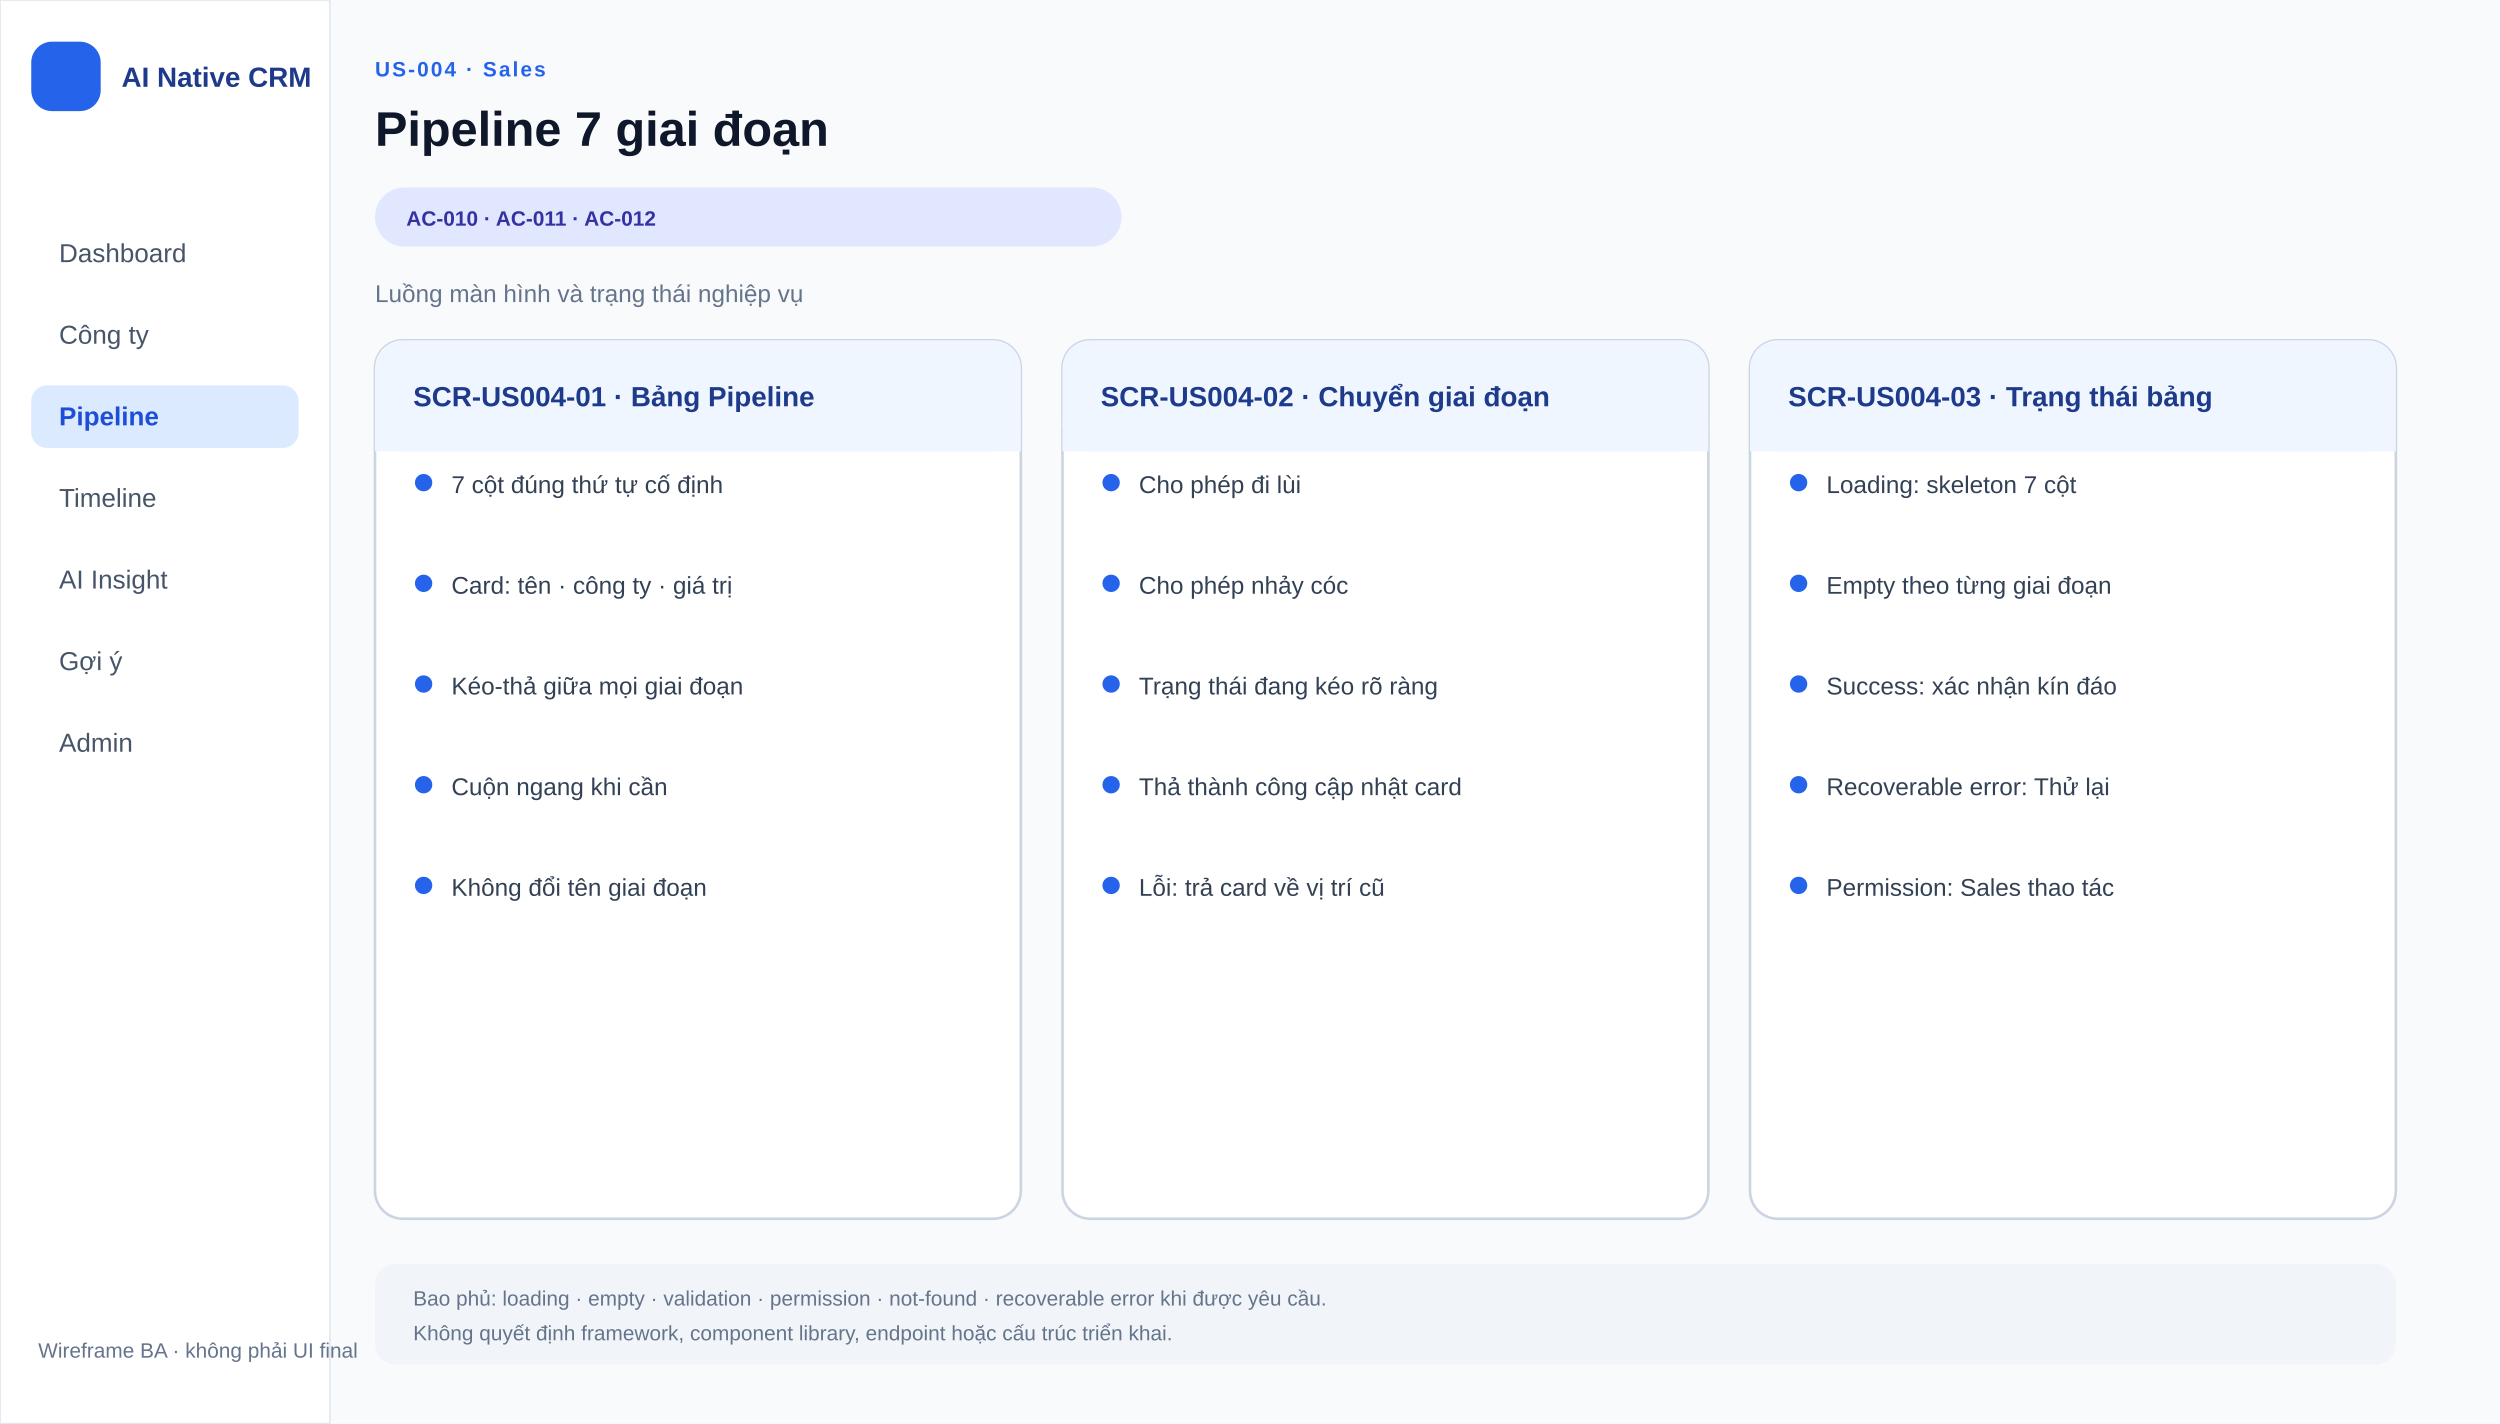
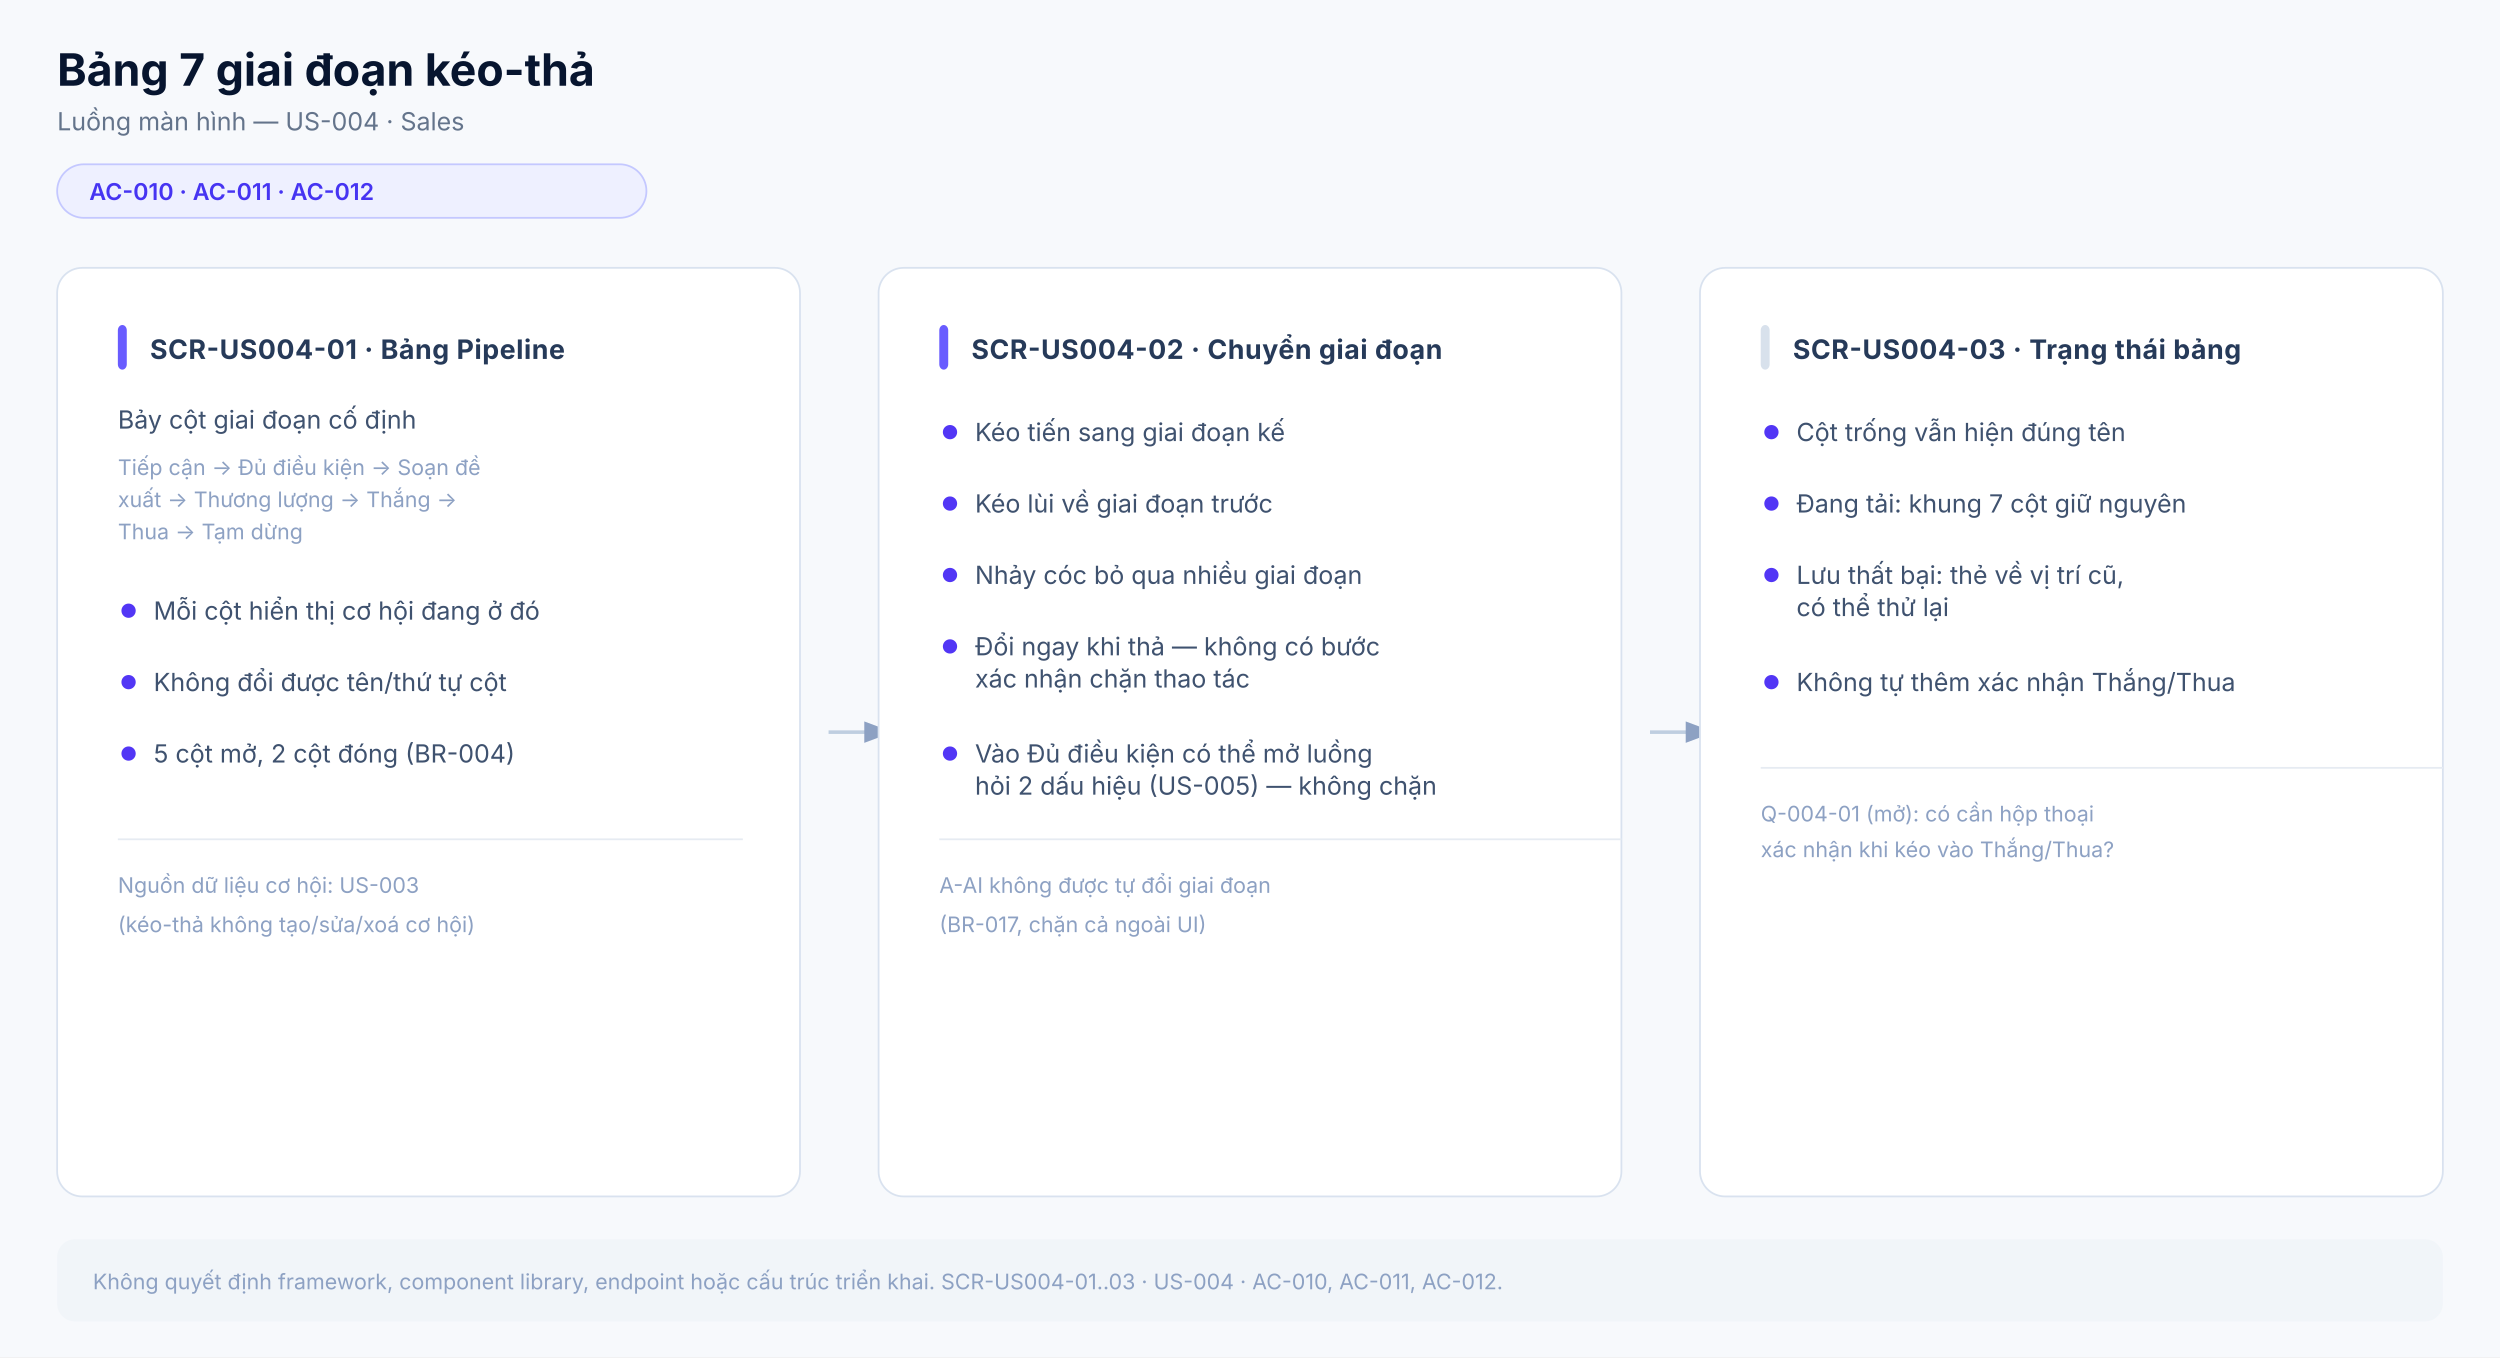
- <svg xmlns="http://www.w3.org/2000/svg" width="1440" height="820" viewBox="0 0 1440 820" role="img" aria-labelledby="title desc">
+ <svg xmlns="http://www.w3.org/2000/svg" width="1400" height="760" viewBox="0 0 1400 760" role="img" aria-labelledby="title desc">
  <style>
- .bg{fill:#F8FAFC}.sidebar{fill:#FFFFFF;stroke:#E2E8F0}.panel{fill:#FFFFFF;stroke:#CBD5E1;stroke-width:1.5}.nav{font:500 15px 'Segoe UI',Arial,sans-serif;fill:#475569}.active{fill:#1D4ED8;font-weight:700}.eyebrow{font:700 12px 'Segoe UI',Arial,sans-serif;fill:#2563EB;letter-spacing:1.2px}.h1{font:700 28px 'Segoe UI',Arial,sans-serif;fill:#0F172A}.meta{font:500 14px 'Segoe UI',Arial,sans-serif;fill:#64748B}.paneltitle{font:700 16px 'Segoe UI',Arial,sans-serif;fill:#1E3A8A}.body{font:500 14px 'Segoe UI',Arial,sans-serif;fill:#334155}.chip{fill:#E0E7FF}.chiptext{font:700 12px 'Segoe UI',Arial,sans-serif;fill:#3730A3}.note{font:500 12px 'Segoe UI',Arial,sans-serif;fill:#64748B}
- </style>
-   <rect width="1440" height="820" class="bg" />
-   <rect x="0" y="0" width="190" height="820" class="sidebar" />
-   <rect x="18" y="24" width="40" height="40" rx="12" fill="#2563EB" />
-   <text x="70" y="50" class="paneltitle">AI Native CRM</text>
-   <rect x="18" y="128" width="154" height="36" rx="9" fill="transparent" />
-   <text x="34" y="151" class="nav">Dashboard</text>
-   <rect x="18" y="175" width="154" height="36" rx="9" fill="transparent" />
-   <text x="34" y="198" class="nav">Công ty</text>
-   <rect x="18" y="222" width="154" height="36" rx="9" fill="#DBEAFE" />
-   <text x="34" y="245" class="nav active">Pipeline</text>
-   <rect x="18" y="269" width="154" height="36" rx="9" fill="transparent" />
-   <text x="34" y="292" class="nav">Timeline</text>
-   <rect x="18" y="316" width="154" height="36" rx="9" fill="transparent" />
-   <text x="34" y="339" class="nav">AI Insight</text>
-   <rect x="18" y="363" width="154" height="36" rx="9" fill="transparent" />
-   <text x="34" y="386" class="nav">Gợi ý</text>
-   <rect x="18" y="410" width="154" height="36" rx="9" fill="transparent" />
-   <text x="34" y="433" class="nav">Admin</text>
-   <text x="22" y="782" class="note">Wireframe BA · không phải UI final</text>
-   <text x="216" y="44" class="eyebrow">US-004 · Sales</text>
-   <text x="216" y="84" class="h1">Pipeline 7 giai đoạn</text>
-   <rect x="216" y="108" width="430" height="34" rx="17" class="chip" />
-   <text x="234" y="130" class="chiptext">AC-010 · AC-011 · AC-012</text>
-   <text x="216" y="174" class="meta">Luồng màn hình và trạng thái nghiệp vụ</text>
-   <rect x="216" y="196" width="372" height="506" rx="16" class="panel" />
-   <rect x="216" y="196" width="372" height="64" rx="16" fill="#EFF6FF" />
-   <rect x="216" y="244" width="372" height="16" fill="#EFF6FF" />
-   <text x="238" y="234" class="paneltitle">SCR-US004-01 · Bảng Pipeline</text>
-   <circle cx="244" cy="278" r="5" fill="#2563EB" />
-   <text x="260" y="284" class="body">7 cột đúng thứ tự cố định</text>
-   <circle cx="244" cy="336" r="5" fill="#2563EB" />
-   <text x="260" y="342" class="body">Card: tên · công ty · giá trị</text>
-   <circle cx="244" cy="394" r="5" fill="#2563EB" />
-   <text x="260" y="400" class="body">Kéo-thả giữa mọi giai đoạn</text>
-   <circle cx="244" cy="452" r="5" fill="#2563EB" />
-   <text x="260" y="458" class="body">Cuộn ngang khi cần</text>
-   <circle cx="244" cy="510" r="5" fill="#2563EB" />
-   <text x="260" y="516" class="body">Không đổi tên giai đoạn</text>
-   <rect x="612" y="196" width="372" height="506" rx="16" class="panel" />
-   <rect x="612" y="196" width="372" height="64" rx="16" fill="#EFF6FF" />
-   <rect x="612" y="244" width="372" height="16" fill="#EFF6FF" />
-   <text x="634" y="234" class="paneltitle">SCR-US004-02 · Chuyển giai đoạn</text>
-   <circle cx="640" cy="278" r="5" fill="#2563EB" />
-   <text x="656" y="284" class="body">Cho phép đi lùi</text>
-   <circle cx="640" cy="336" r="5" fill="#2563EB" />
-   <text x="656" y="342" class="body">Cho phép nhảy cóc</text>
-   <circle cx="640" cy="394" r="5" fill="#2563EB" />
-   <text x="656" y="400" class="body">Trạng thái đang kéo rõ ràng</text>
-   <circle cx="640" cy="452" r="5" fill="#2563EB" />
-   <text x="656" y="458" class="body">Thả thành công cập nhật card</text>
-   <circle cx="640" cy="510" r="5" fill="#2563EB" />
-   <text x="656" y="516" class="body">Lỗi: trả card về vị trí cũ</text>
-   <rect x="1008" y="196" width="372" height="506" rx="16" class="panel" />
-   <rect x="1008" y="196" width="372" height="64" rx="16" fill="#EFF6FF" />
-   <rect x="1008" y="244" width="372" height="16" fill="#EFF6FF" />
-   <text x="1030" y="234" class="paneltitle">SCR-US004-03 · Trạng thái bảng</text>
-   <circle cx="1036" cy="278" r="5" fill="#2563EB" />
-   <text x="1052" y="284" class="body">Loading: skeleton 7 cột</text>
-   <circle cx="1036" cy="336" r="5" fill="#2563EB" />
-   <text x="1052" y="342" class="body">Empty theo từng giai đoạn</text>
-   <circle cx="1036" cy="394" r="5" fill="#2563EB" />
-   <text x="1052" y="400" class="body">Success: xác nhận kín đáo</text>
-   <circle cx="1036" cy="452" r="5" fill="#2563EB" />
-   <text x="1052" y="458" class="body">Recoverable error: Thử lại</text>
-   <circle cx="1036" cy="510" r="5" fill="#2563EB" />
-   <text x="1052" y="516" class="body">Permission: Sales thao tác</text>
-   <rect x="216" y="728" width="1164" height="58" rx="12" fill="#F1F5F9" />
-   <text x="238" y="752" class="note">Bao phủ: loading · empty · validation · permission · not-found · recoverable error khi được yêu cầu.</text>
-   <text x="238" y="772" class="note">Không quyết định framework, component library, endpoint hoặc cấu trúc triển khai.</text>
+     .bg{fill:#f7f9fc}.card{fill:#fff;stroke:#d9e2ef}.h1{font:700 25px Inter,'Segoe UI',Arial,sans-serif;fill:#07152f}.sub{font:400 14px Inter,'Segoe UI',Arial,sans-serif;fill:#64748b}.section{font:700 15px Inter,'Segoe UI',Arial,sans-serif;fill:#263a59;letter-spacing:.3px}.body{font:400 14px Inter,'Segoe UI',Arial,sans-serif;fill:#3f526f}.hint{font:400 12px Inter,'Segoe UI',Arial,sans-serif;fill:#8da1c3}.chip{font:600 13px Inter,'Segoe UI',Arial,sans-serif;fill:#4634f2}.arrow{stroke:#bfcee0;stroke-width:2;fill:none}
+   </style>
+   <rect width="1400" height="760" class="bg" />
+   <text x="32" y="48" class="h1">Bảng 7 giai đoạn kéo-thả</text>
+   <text x="32" y="73" class="sub">Luồng màn hình — US-004 · Sales</text>
+   <rect x="32" y="92" width="330" height="30" rx="15" fill="#eef0ff" stroke="#c4c8ff" />
+   <text x="50" y="112" class="chip">AC-010 · AC-011 · AC-012</text>
+   <rect x="32" y="150" width="416" height="520" rx="14" class="card" />
+   <rect x="66" y="182" width="5" height="25" rx="3" fill="#695cff" />
+   <text x="84" y="201" class="section">SCR-US004-01 · Bảng Pipeline</text>
+   <text x="66" y="240" class="body">Bảy cột giai đoạn cố định</text>
+   <text x="66" y="266" class="hint">Tiếp cận → Đủ điều kiện → Soạn đề</text>
+   <text x="66" y="284" class="hint">xuất → Thương lượng → Thắng →</text>
+   <text x="66" y="302" class="hint">Thua → Tạm dừng</text>
+   <circle cx="72" cy="342" r="4" fill="#5236f5" />
+   <text x="86" y="347" class="body">Mỗi cột hiển thị cơ hội đang ở đó</text>
+   <circle cx="72" cy="382" r="4" fill="#5236f5" />
+   <text x="86" y="387" class="body">Không đổi được tên/thứ tự cột</text>
+   <circle cx="72" cy="422" r="4" fill="#5236f5" />
+   <text x="86" y="427" class="body">5 cột mở, 2 cột đóng (BR-004)</text>
+   <line x1="66" y1="470" x2="416" y2="470" stroke="#e6ebf2" />
+   <text x="66" y="500" class="hint">Nguồn dữ liệu cơ hội: US-003</text>
+   <text x="66" y="522" class="hint">(kéo-thả không tạo/sửa/xoá cơ hội)</text>
+   <path class="arrow" d="M 464 410 L 500 410" marker-end="url(#arrow)" />
+   <rect x="492" y="150" width="416" height="520" rx="14" class="card" />
+   <rect x="526" y="182" width="5" height="25" rx="3" fill="#695cff" />
+   <text x="544" y="201" class="section">SCR-US004-02 · Chuyển giai đoạn</text>
+   <circle cx="532" cy="242" r="4" fill="#5236f5" />
+   <text x="546" y="247" class="body">Kéo tiến sang giai đoạn kế</text>
+   <circle cx="532" cy="282" r="4" fill="#5236f5" />
+   <text x="546" y="287" class="body">Kéo lùi về giai đoạn trước</text>
+   <circle cx="532" cy="322" r="4" fill="#5236f5" />
+   <text x="546" y="327" class="body">Nhảy cóc bỏ qua nhiều giai đoạn</text>
+   <circle cx="532" cy="362" r="4" fill="#5236f5" />
+   <text x="546" y="367" class="body">Đổi ngay khi thả — không có bước</text>
+   <text x="546" y="385" class="body">xác nhận chặn thao tác</text>
+   <circle cx="532" cy="422" r="4" fill="#5236f5" />
+   <text x="546" y="427" class="body">Vào Đủ điều kiện có thể mở luồng</text>
+   <text x="546" y="445" class="body">hỏi 2 dấu hiệu (US-005) — không chặn</text>
+   <line x1="526" y1="470" x2="908" y2="470" stroke="#e6ebf2" />
+   <text x="526" y="500" class="hint">A-AI không được tự đổi giai đoạn</text>
+   <text x="526" y="522" class="hint">(BR-017, chặn cả ngoài UI)</text>
+   <path class="arrow" d="M 924 410 L 960 410" marker-end="url(#arrow)" />
+   <rect x="952" y="150" width="416" height="520" rx="14" class="card" />
+   <rect x="986" y="182" width="5" height="25" rx="3" fill="#d8e1ec" />
+   <text x="1004" y="201" class="section">SCR-US004-03 · Trạng thái bảng</text>
+   <circle cx="992" cy="242" r="4" fill="#5236f5" />
+   <text x="1006" y="247" class="body">Cột trống vẫn hiện đúng tên</text>
+   <circle cx="992" cy="282" r="4" fill="#5236f5" />
+   <text x="1006" y="287" class="body">Đang tải: khung 7 cột giữ nguyên</text>
+   <circle cx="992" cy="322" r="4" fill="#5236f5" />
+   <text x="1006" y="327" class="body">Lưu thất bại: thẻ về vị trí cũ,</text>
+   <text x="1006" y="345" class="body">có thể thử lại</text>
+   <circle cx="992" cy="382" r="4" fill="#5236f5" />
+   <text x="1006" y="387" class="body">Không tự thêm xác nhận Thắng/Thua</text>
+   <line x1="986" y1="430" x2="1368" y2="430" stroke="#e6ebf2" />
+   <text x="986" y="460" class="hint">Q-004-01 (mở): có cần hộp thoại</text>
+   <text x="986" y="480" class="hint">xác nhận khi kéo vào Thắng/Thua?</text>
+   <defs>
+     <marker id="arrow" markerWidth="10" markerHeight="10" refX="8" refY="3" orient="auto">
+       <path d="M0,0 L8,3 L0,6 Z" fill="#8da1c3" />
+     </marker>
+   </defs>
+   <rect x="32" y="694" width="1336" height="46" rx="10" fill="#f1f5f9" />
+   <text x="52" y="722" class="hint">Không quyết định framework, component library, endpoint hoặc cấu trúc triển khai. SCR-US004-01..03 · US-004 · AC-010, AC-011, AC-012.</text>
</svg>
